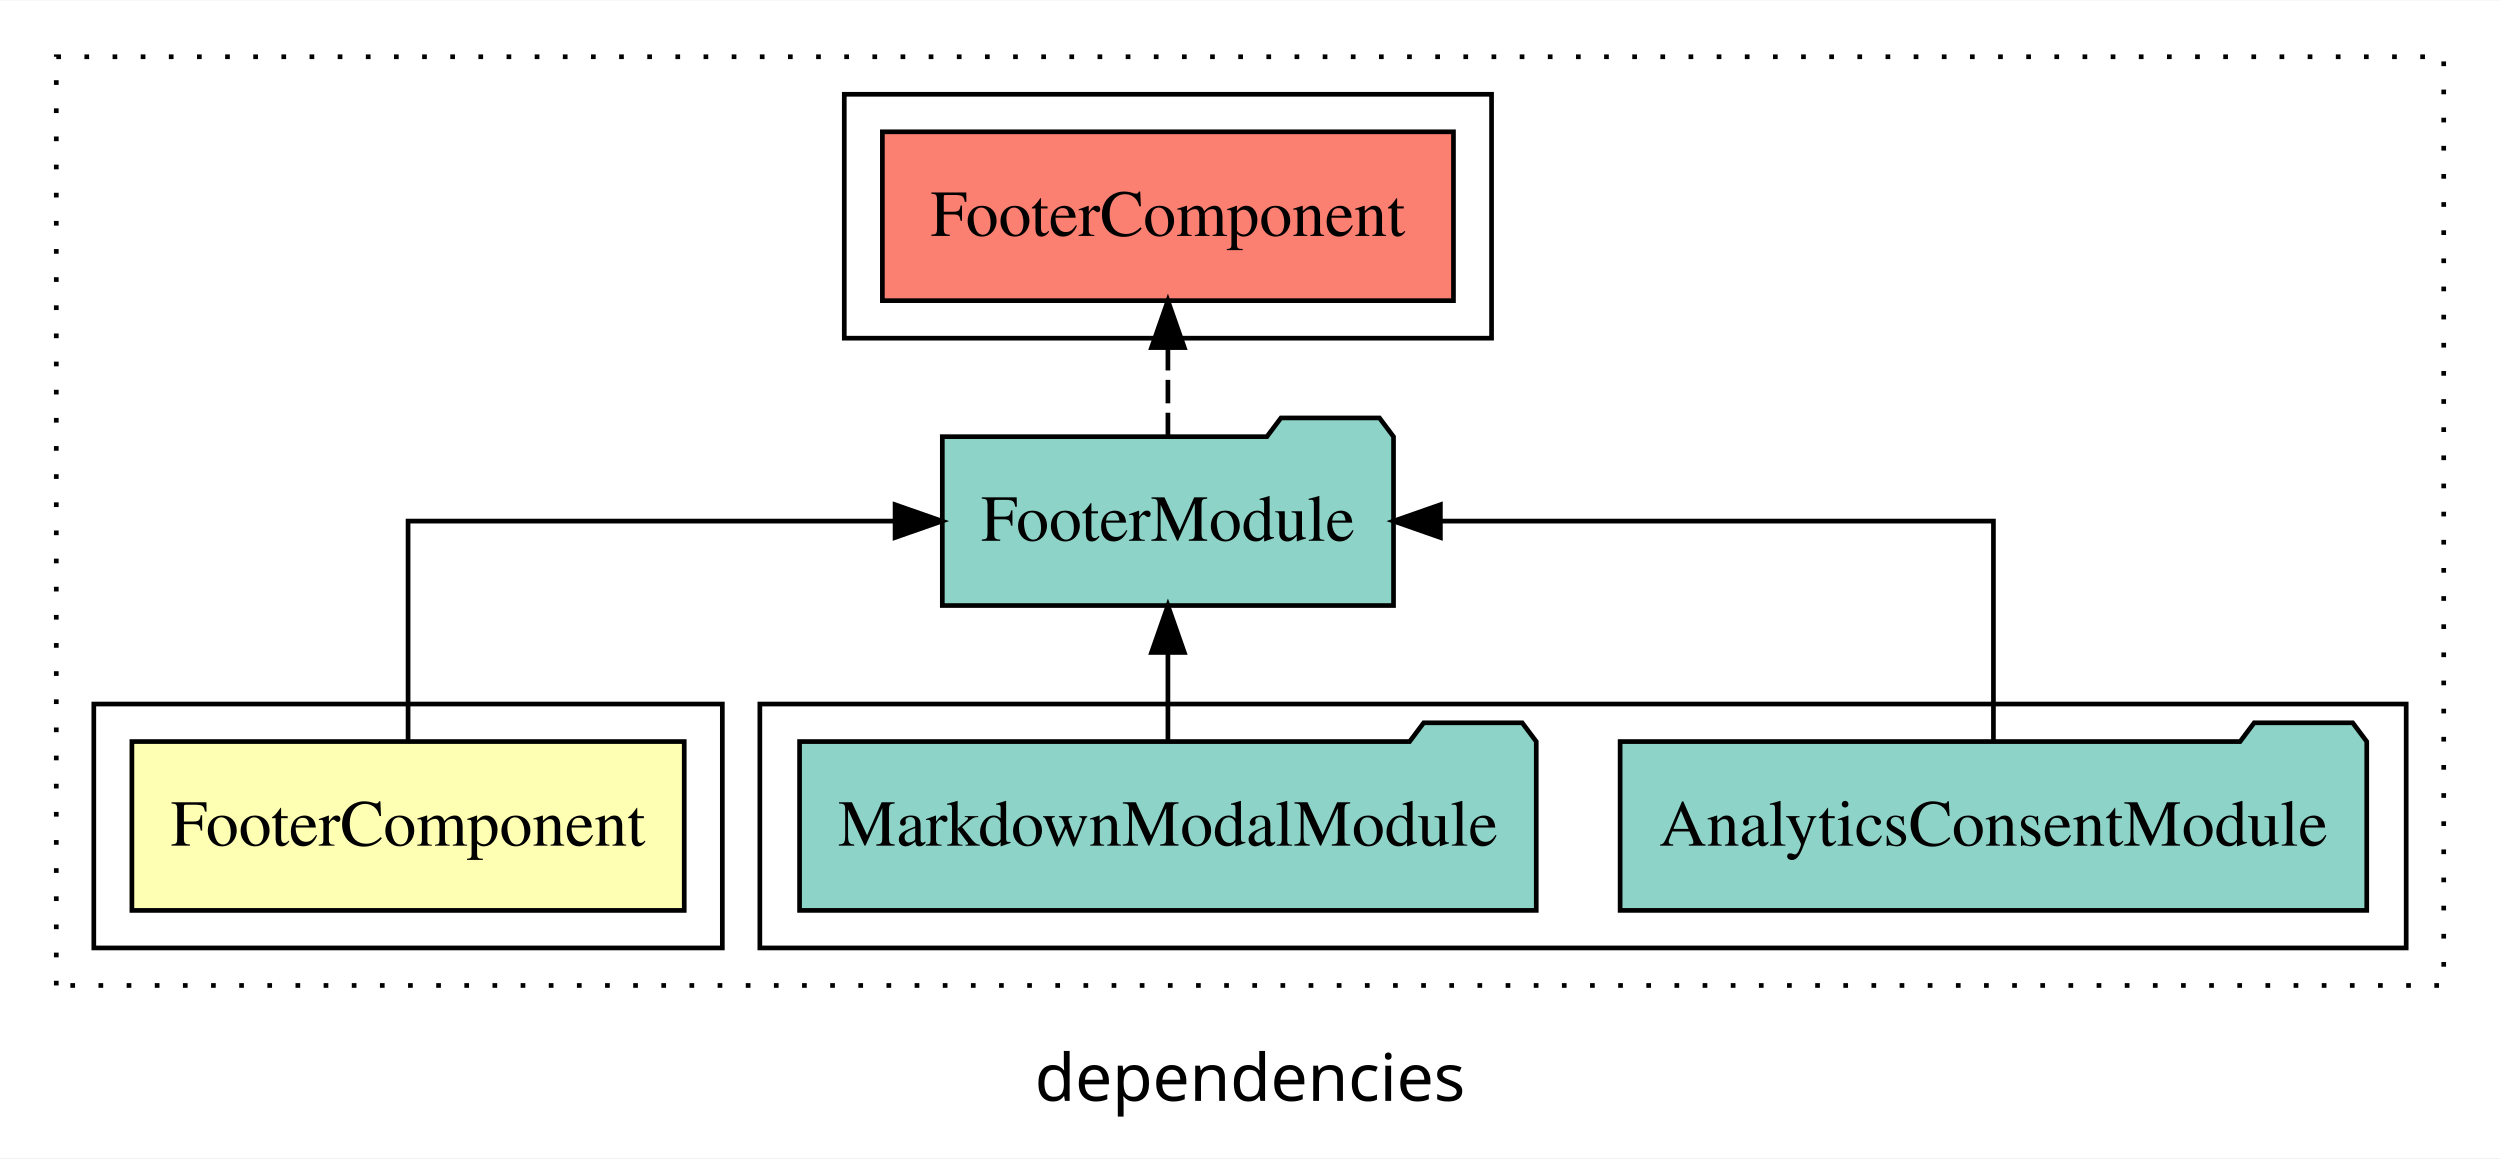
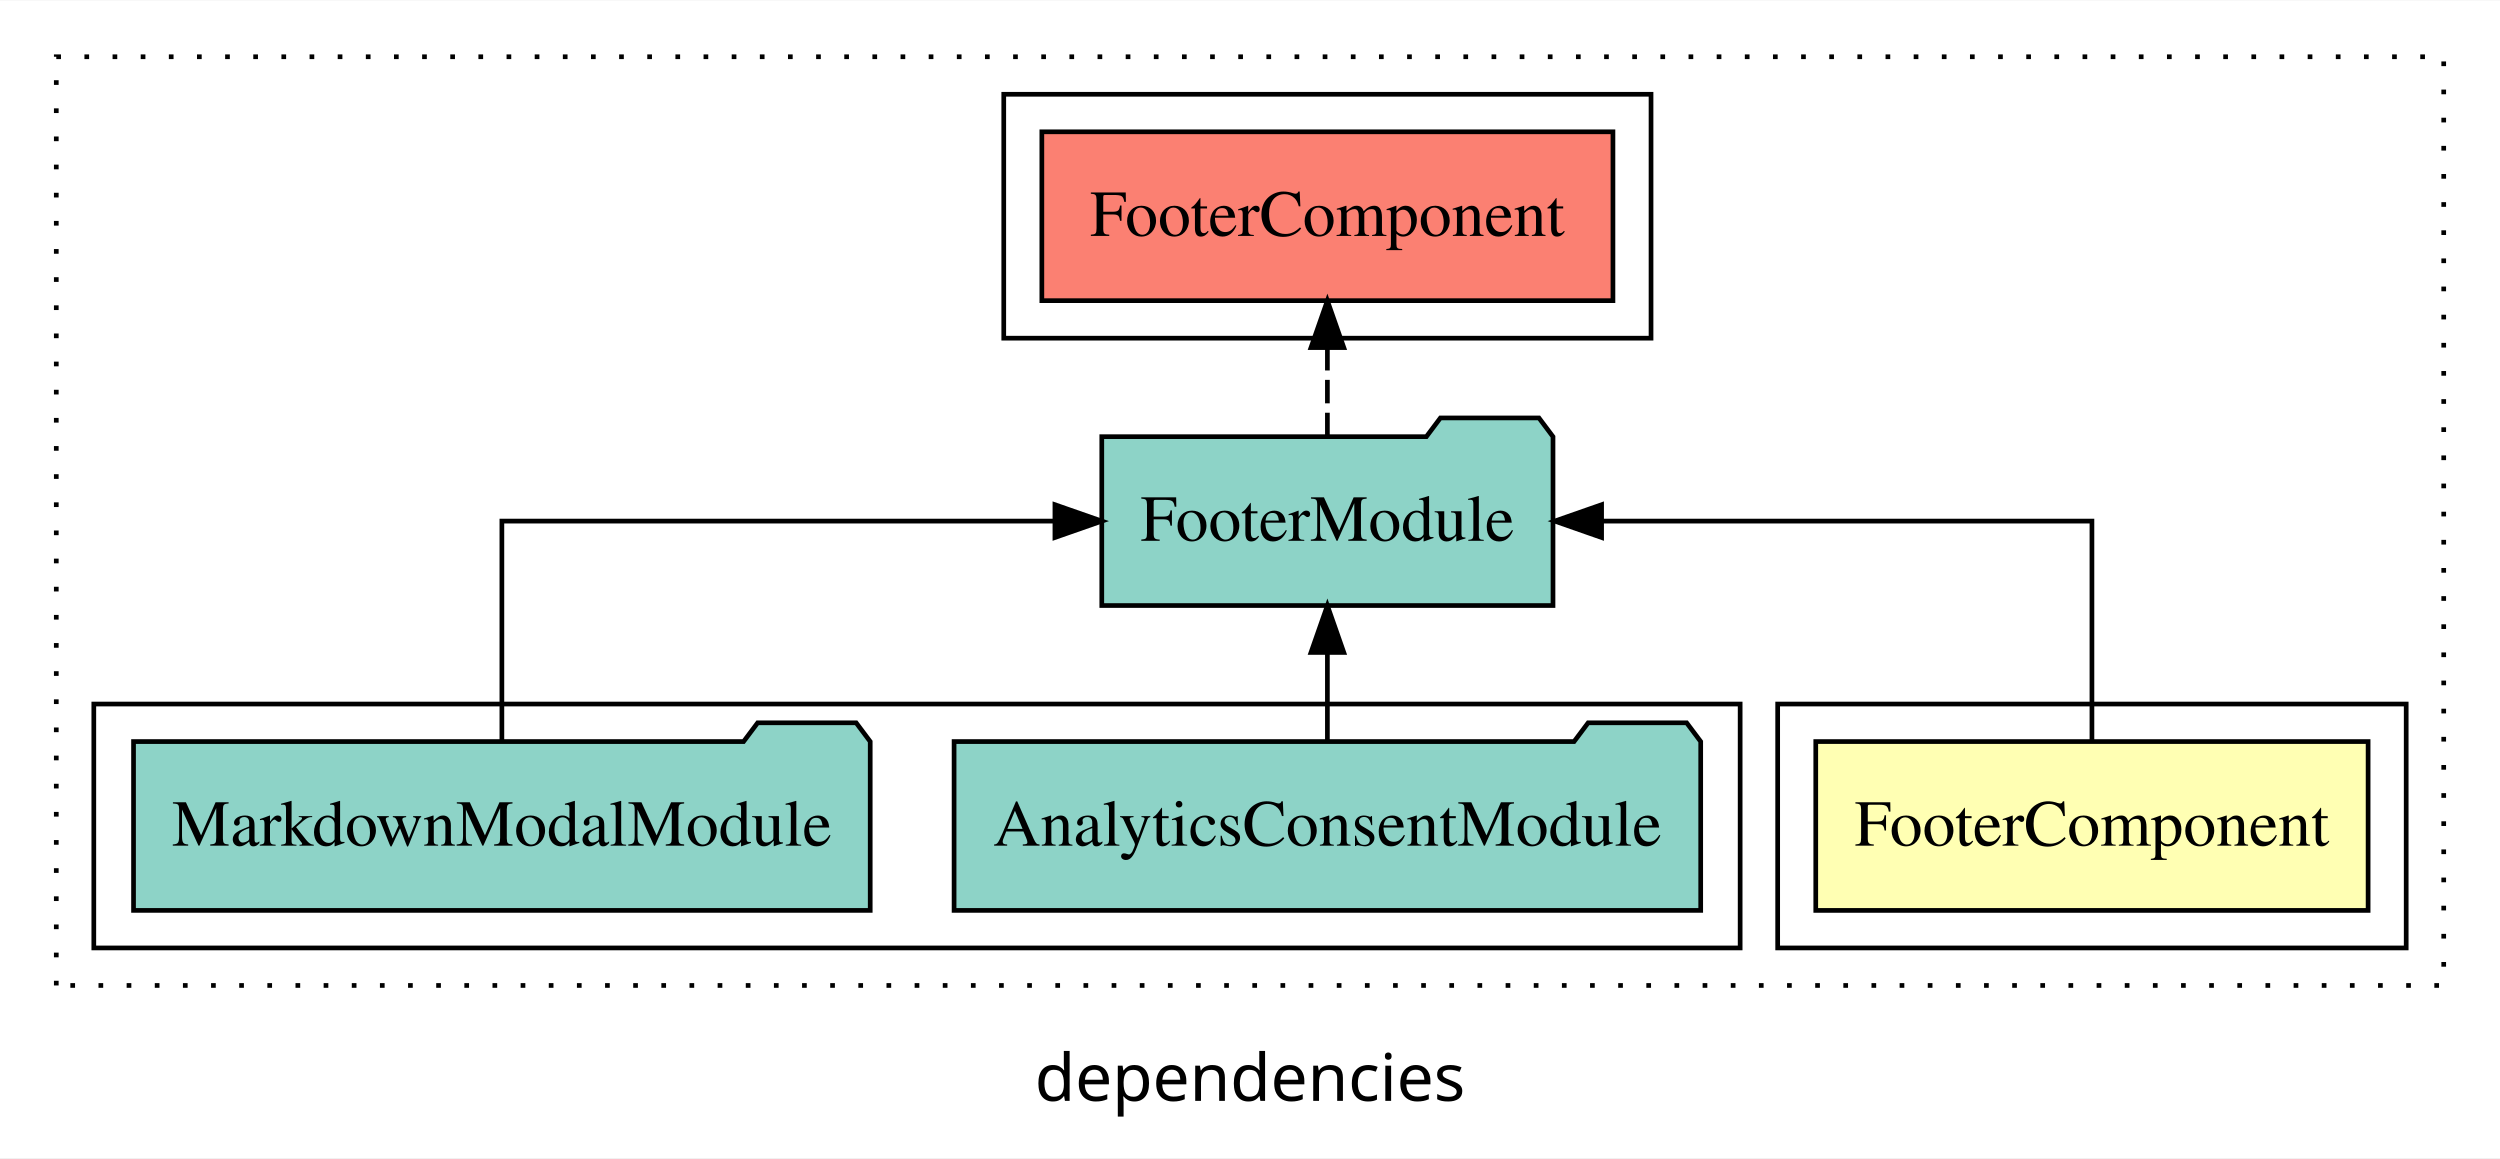
<svg xmlns="http://www.w3.org/2000/svg" width="533pt" height="247pt" viewBox="0.00 0.00 533.00 246.80">
  <g id="graph0" class="graph" transform="scale(1 1) rotate(0) translate(4 242.8)">
    <polygon fill="white" stroke="transparent" points="-4,4 -4,-242.8 529,-242.8 529,4 -4,4" />
    <text text-anchor="middle" x="262.5" y="-8.2" font-family="sans-serif" font-size="14.00">dependencies</text>
    <g id="clust1" class="cluster">
      <polygon fill="none" stroke="black" stroke-dasharray="1,5" points="8,-32.8 8,-230.8 517,-230.8 517,-32.8 8,-32.8" />
    </g>
+     <g id="clust2" class="cluster">
+       <polygon fill="none" stroke="black" points="375,-40.8 375,-92.8 509,-92.8 509,-40.8 375,-40.8" />
+     </g>
    <g id="clust4" class="cluster">
-       <polygon fill="none" stroke="black" points="158,-40.8 158,-92.8 509,-92.8 509,-40.8 158,-40.8" />
+       <polygon fill="none" stroke="black" points="16,-40.8 16,-92.8 367,-92.8 367,-40.8 16,-40.8" />
    </g>
    <g id="clust5" class="cluster">
-       <polygon fill="none" stroke="black" points="176,-170.8 176,-222.8 314,-222.8 314,-170.8 176,-170.8" />
-     </g>
-     <g id="clust2" class="cluster">
-       <polygon fill="none" stroke="black" points="16,-40.8 16,-92.8 150,-92.8 150,-40.8 16,-40.8" />
+       <polygon fill="none" stroke="black" points="210,-170.8 210,-222.8 348,-222.8 348,-170.8 210,-170.8" />
    </g>
    <g id="node1" class="node">
-       <polygon fill="#ffffb3" stroke="black" points="141.88,-84.8 24.12,-84.8 24.12,-48.8 141.88,-48.8 141.88,-84.8" />
-       <text text-anchor="middle" x="83" y="-62.6" font-family="Times,serif" font-size="14.00">FooterComponent</text>
+       <polygon fill="#ffffb3" stroke="black" points="500.88,-84.8 383.12,-84.8 383.12,-48.8 500.88,-48.8 500.88,-84.8" />
+       <text text-anchor="middle" x="442" y="-62.6" font-family="Times,serif" font-size="14.00">FooterComponent</text>
    </g>
    <g id="node2" class="node">
-       <polygon fill="#8dd3c7" stroke="black" points="293.1,-149.8 290.1,-153.8 269.1,-153.8 266.1,-149.8 196.9,-149.8 196.9,-113.8 293.1,-113.8 293.1,-149.8" />
-       <text text-anchor="middle" x="245" y="-127.6" font-family="Times,serif" font-size="14.00">FooterModule</text>
+       <polygon fill="#8dd3c7" stroke="black" points="327.1,-149.8 324.1,-153.8 303.1,-153.8 300.1,-149.8 230.9,-149.8 230.9,-113.8 327.1,-113.8 327.1,-149.8" />
+       <text text-anchor="middle" x="279" y="-127.6" font-family="Times,serif" font-size="14.00">FooterModule</text>
    </g>
    <g id="edge1" class="edge">
-       <path fill="none" stroke="black" d="M83,-84.91C83,-104.14 83,-131.8 83,-131.8 83,-131.8 186.83,-131.8 186.83,-131.8" />
-       <polygon fill="black" stroke="black" points="186.83,-135.3 196.83,-131.8 186.83,-128.3 186.83,-135.3" />
+       <path fill="none" stroke="black" d="M442,-84.91C442,-104.14 442,-131.8 442,-131.8 442,-131.8 337.46,-131.8 337.46,-131.8" />
+       <polygon fill="black" stroke="black" points="337.46,-128.3 327.46,-131.8 337.46,-135.3 337.46,-128.3" />
    </g>
    <g id="node5" class="node">
-       <polygon fill="#fb8072" stroke="black" points="305.88,-214.8 184.12,-214.8 184.12,-178.8 305.88,-178.8 305.88,-214.8" />
-       <text text-anchor="middle" x="245" y="-192.6" font-family="Times,serif" font-size="14.00">FooterComponent </text>
+       <polygon fill="#fb8072" stroke="black" points="339.88,-214.8 218.12,-214.8 218.12,-178.8 339.88,-178.8 339.88,-214.8" />
+       <text text-anchor="middle" x="279" y="-192.6" font-family="Times,serif" font-size="14.00">FooterComponent </text>
    </g>
    <g id="edge4" class="edge">
-       <path fill="none" stroke="black" stroke-dasharray="5,2" d="M245,-149.91C245,-149.91 245,-168.79 245,-168.79" />
-       <polygon fill="black" stroke="black" points="241.5,-168.79 245,-178.79 248.5,-168.79 241.5,-168.79" />
+       <path fill="none" stroke="black" stroke-dasharray="5,2" d="M279,-149.91C279,-149.91 279,-168.79 279,-168.79" />
+       <polygon fill="black" stroke="black" points="275.5,-168.79 279,-178.79 282.5,-168.79 275.5,-168.79" />
    </g>
    <g id="node3" class="node">
-       <polygon fill="#8dd3c7" stroke="black" points="500.59,-84.8 497.59,-88.8 476.59,-88.8 473.59,-84.8 341.41,-84.8 341.41,-48.8 500.59,-48.8 500.59,-84.8" />
-       <text text-anchor="middle" x="421" y="-62.6" font-family="Times,serif" font-size="14.00">AnalyticsConsentModule</text>
+       <polygon fill="#8dd3c7" stroke="black" points="358.59,-84.8 355.59,-88.8 334.59,-88.8 331.59,-84.8 199.41,-84.8 199.41,-48.8 358.59,-48.8 358.59,-84.8" />
+       <text text-anchor="middle" x="279" y="-62.6" font-family="Times,serif" font-size="14.00">AnalyticsConsentModule</text>
    </g>
    <g id="edge2" class="edge">
-       <path fill="none" stroke="black" d="M421,-84.91C421,-104.14 421,-131.8 421,-131.8 421,-131.8 303.09,-131.8 303.09,-131.8" />
-       <polygon fill="black" stroke="black" points="303.09,-128.3 293.09,-131.8 303.09,-135.3 303.09,-128.3" />
+       <path fill="none" stroke="black" d="M279,-84.91C279,-84.91 279,-103.79 279,-103.79" />
+       <polygon fill="black" stroke="black" points="275.5,-103.79 279,-113.79 282.5,-103.79 275.5,-103.79" />
    </g>
    <g id="node4" class="node">
-       <polygon fill="#8dd3c7" stroke="black" points="323.53,-84.8 320.53,-88.8 299.53,-88.8 296.53,-84.8 166.47,-84.8 166.47,-48.8 323.53,-48.8 323.53,-84.8" />
-       <text text-anchor="middle" x="245" y="-62.6" font-family="Times,serif" font-size="14.00">MarkdownModalModule</text>
+       <polygon fill="#8dd3c7" stroke="black" points="181.53,-84.8 178.53,-88.8 157.53,-88.8 154.53,-84.8 24.47,-84.8 24.47,-48.8 181.53,-48.8 181.53,-84.8" />
+       <text text-anchor="middle" x="103" y="-62.6" font-family="Times,serif" font-size="14.00">MarkdownModalModule</text>
    </g>
    <g id="edge3" class="edge">
-       <path fill="none" stroke="black" d="M245,-84.91C245,-84.91 245,-103.79 245,-103.79" />
-       <polygon fill="black" stroke="black" points="241.5,-103.79 245,-113.79 248.5,-103.79 241.5,-103.79" />
+       <path fill="none" stroke="black" d="M103,-84.91C103,-104.14 103,-131.8 103,-131.8 103,-131.8 220.91,-131.8 220.91,-131.8" />
+       <polygon fill="black" stroke="black" points="220.91,-135.3 230.91,-131.8 220.91,-128.3 220.91,-135.3" />
    </g>
  </g>
</svg>
